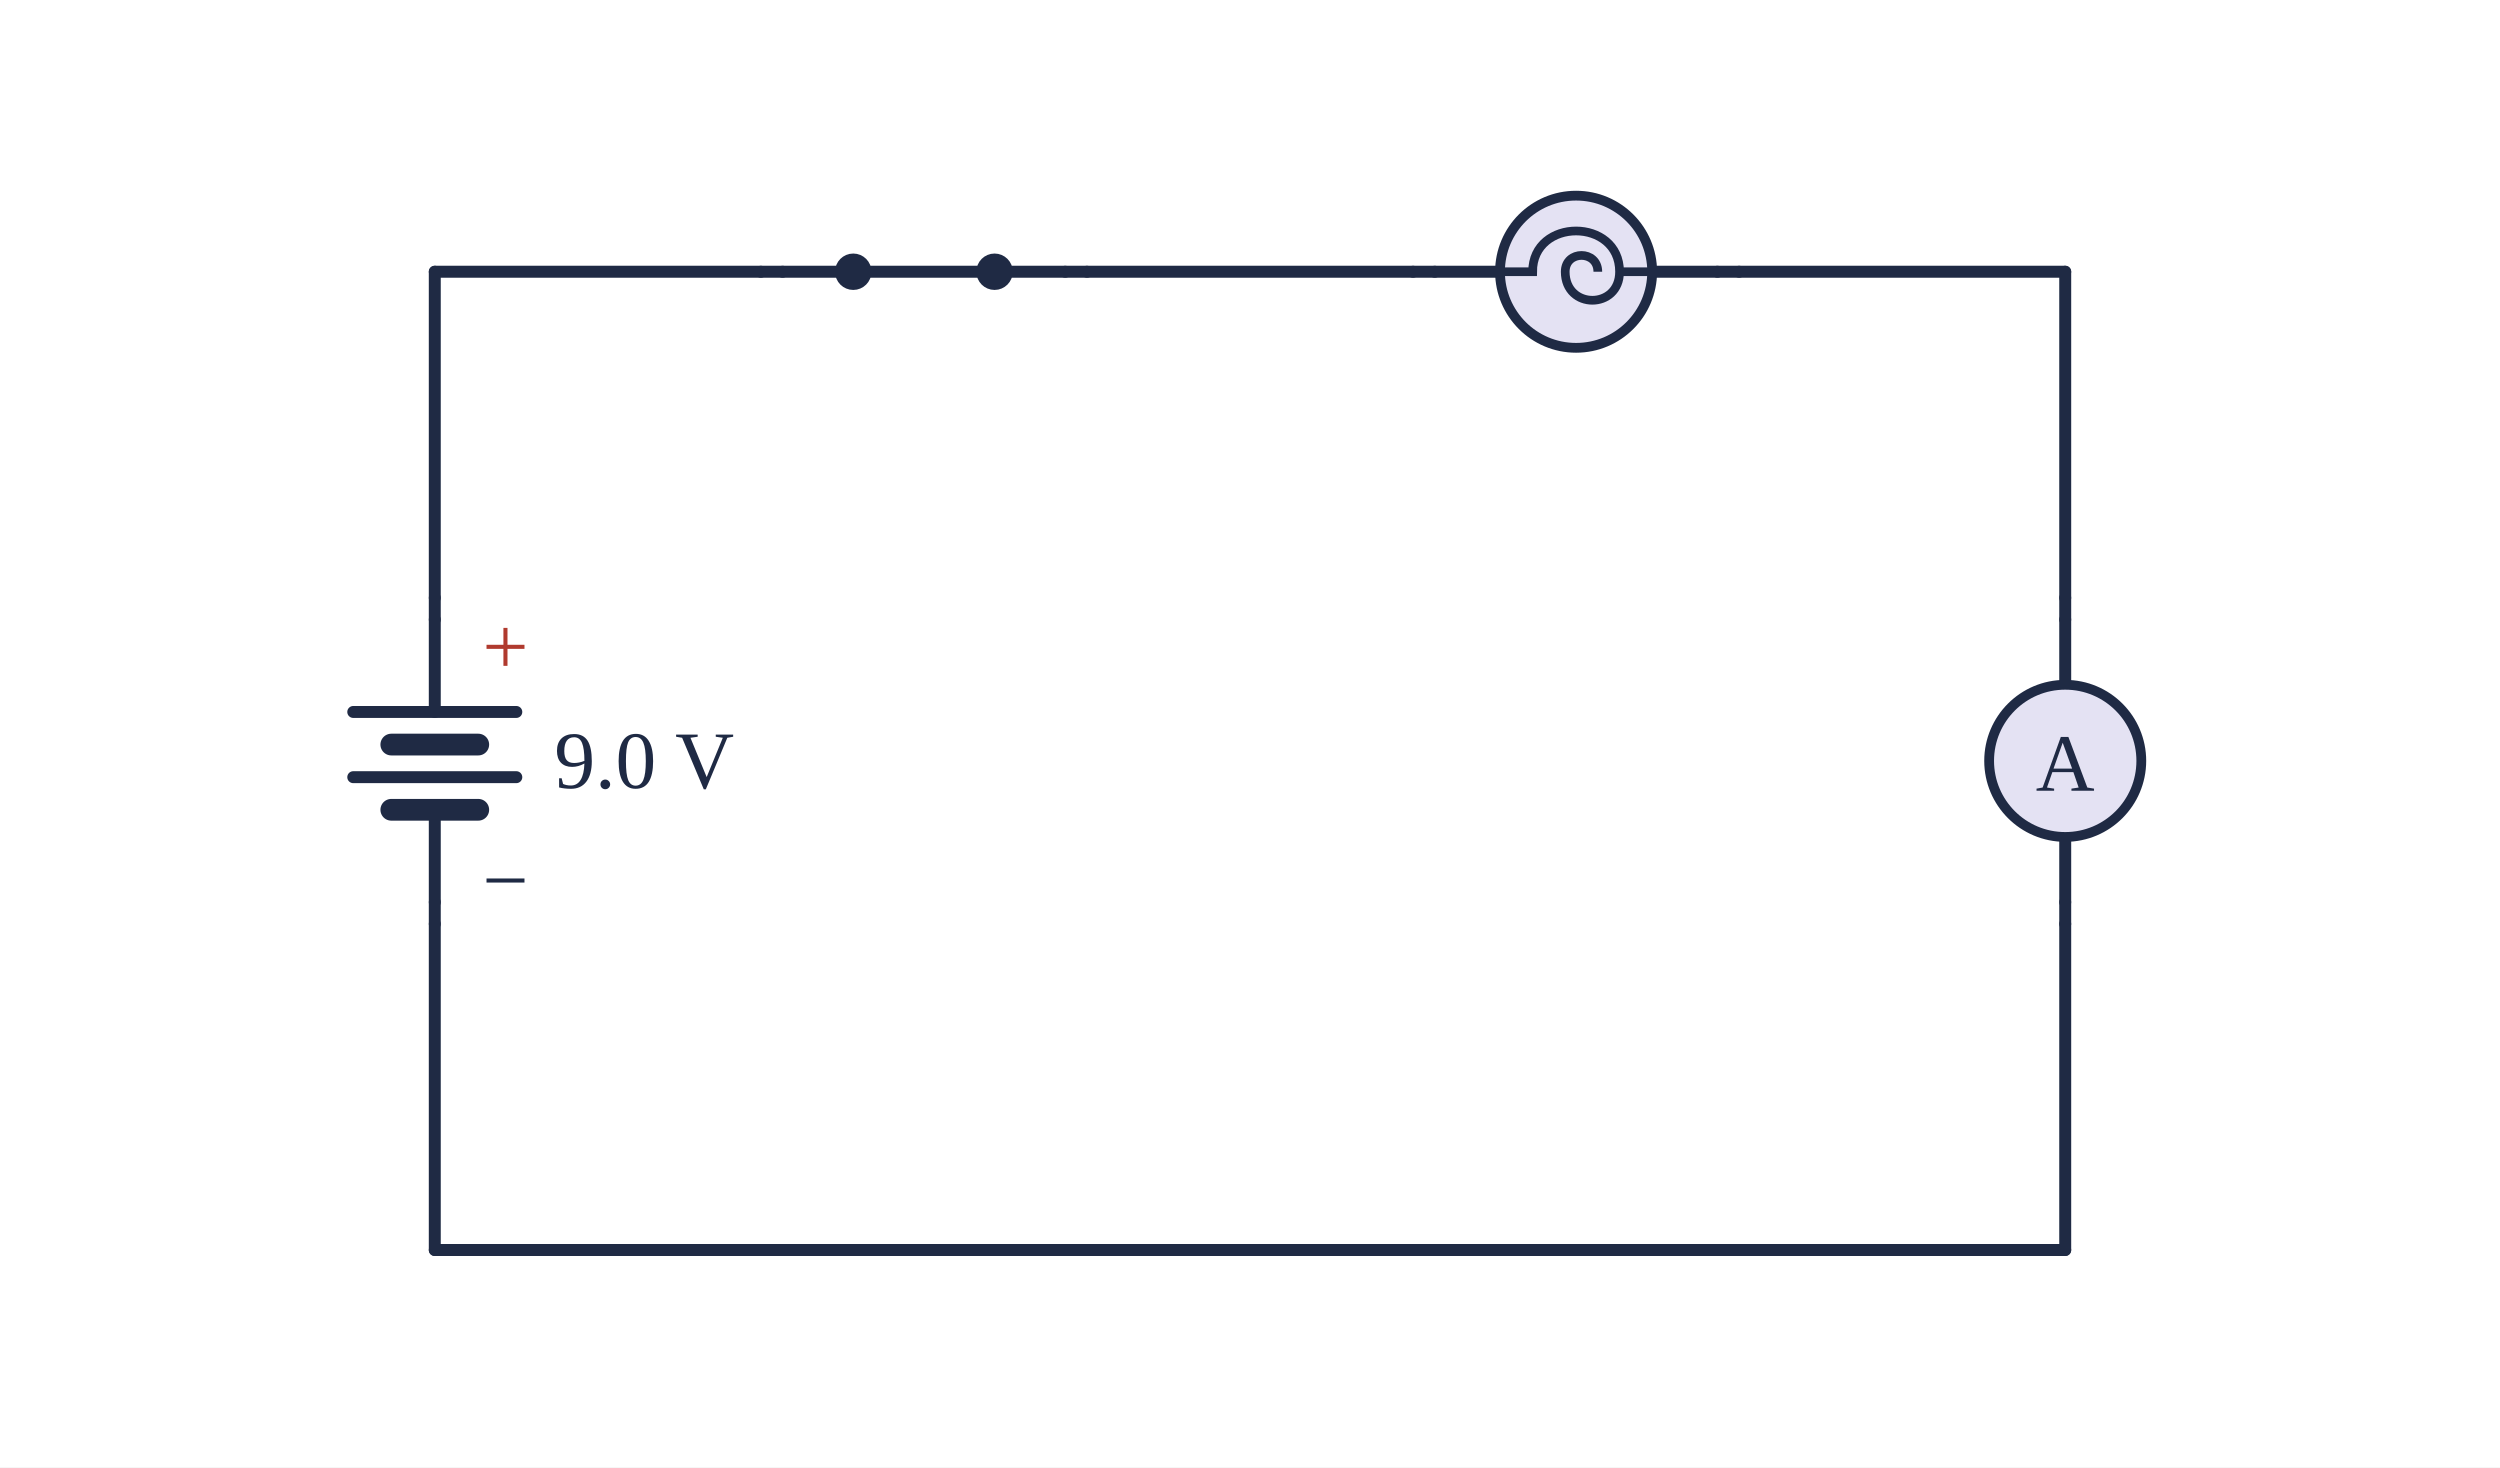
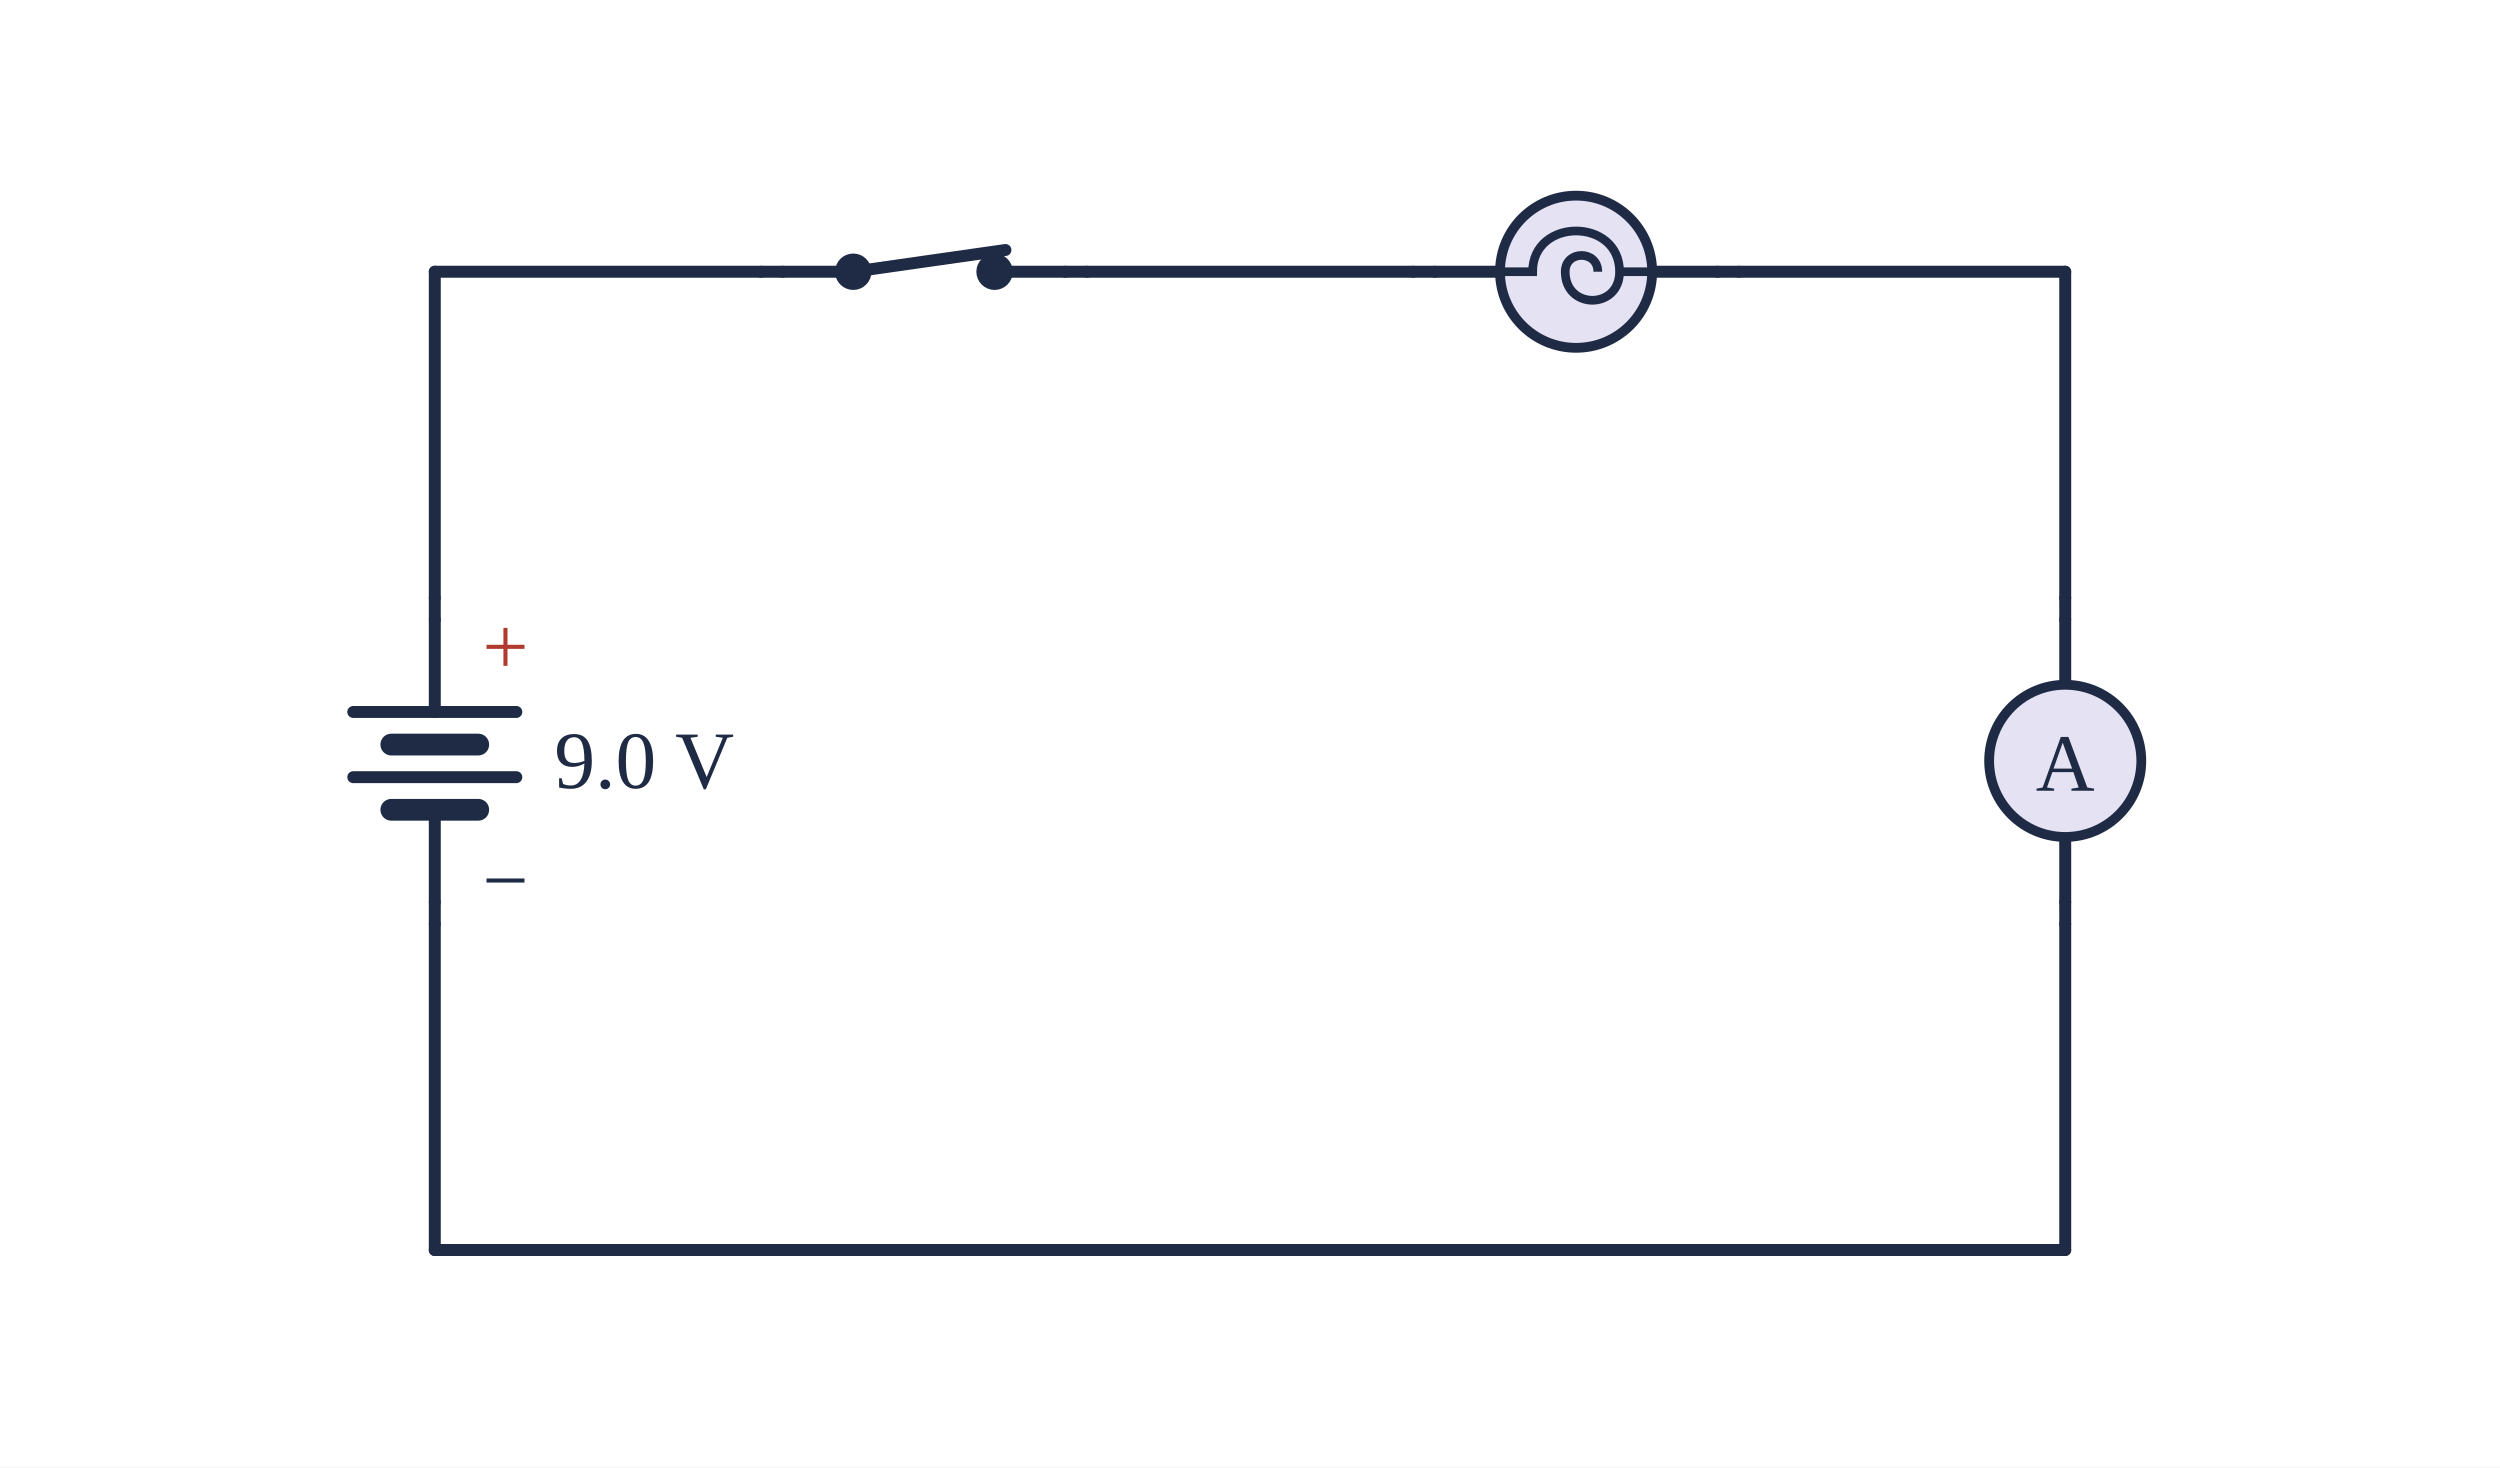
<svg xmlns="http://www.w3.org/2000/svg" viewBox="0 0 460 270" width="460" height="270">
  <rect width="460" height="270" fill="#fff" />
  <line x1="80.0" y1="50.0" x2="80.0" y2="110.0" stroke="#1f2a44" stroke-width="2.2" stroke-linecap="round" />
  <line x1="80.0" y1="110.0" x2="80.0" y2="114.0" stroke="#1f2a44" stroke-width="2.2" stroke-linecap="round" />
  <line x1="80.0" y1="166.0" x2="80.0" y2="170.0" stroke="#1f2a44" stroke-width="2.2" stroke-linecap="round" />
  <g transform="translate(80.0 140.0) rotate(90)">
    <line x1="-26.0" y1="0.0" x2="-9.0" y2="0.0" stroke="#1f2a44" stroke-width="2.2" stroke-linecap="round" />
    <line x1="9.0" y1="0.0" x2="26.0" y2="0.0" stroke="#1f2a44" stroke-width="2.2" stroke-linecap="round" />
    <line x1="-9.0" y1="-15.0" x2="-9.0" y2="15.0" stroke="#1f2a44" stroke-width="2.2" stroke-linecap="round" />
    <line x1="-3.0" y1="-8.0" x2="-3.0" y2="8.0" stroke="#1f2a44" stroke-width="4" stroke-linecap="round" />
    <line x1="3.0" y1="-15.0" x2="3.0" y2="15.0" stroke="#1f2a44" stroke-width="2.2" stroke-linecap="round" />
    <line x1="9.0" y1="-8.0" x2="9.0" y2="8.0" stroke="#1f2a44" stroke-width="4" stroke-linecap="round" />
  </g>
  <line x1="80.0" y1="170.0" x2="80.0" y2="230.0" stroke="#1f2a44" stroke-width="2.2" stroke-linecap="round" />
  <text x="93.0" y="124.0" text-anchor="middle" font-size="15" fill="#b03a2e" font-weight="normal" font-family="'Times New Roman',Times,serif">+</text>
  <text x="93.0" y="167.0" text-anchor="middle" font-size="15" fill="#1f2a44" font-weight="normal" font-family="'Times New Roman',Times,serif">−</text>
  <text x="102.0" y="145.0" text-anchor="start" font-size="15" fill="#1f2a44" font-weight="normal" font-family="'Times New Roman',Times,serif">9.0 V</text>
  <line x1="80.0" y1="50.0" x2="140.0" y2="50.0" stroke="#1f2a44" stroke-width="2.2" stroke-linecap="round" />
  <line x1="140.0" y1="50.0" x2="144.0" y2="50.0" stroke="#1f2a44" stroke-width="2.2" stroke-linecap="round" />
  <line x1="196.0" y1="50.0" x2="200.0" y2="50.0" stroke="#1f2a44" stroke-width="2.2" stroke-linecap="round" />
  <g transform="translate(170.0 50.0)">
    <line x1="-26.0" y1="0.0" x2="-13.0" y2="0.0" stroke="#1f2a44" stroke-width="2.2" stroke-linecap="round" />
    <line x1="13.0" y1="0.0" x2="26.0" y2="0.0" stroke="#1f2a44" stroke-width="2.2" stroke-linecap="round" />
    <circle cx="-13.0" cy="0.0" r="2.6" fill="#1f2a44" stroke="#1f2a44" stroke-width="1.5" />
    <circle cx="13.0" cy="0.0" r="2.6" fill="#1f2a44" stroke="#1f2a44" stroke-width="1.5" />
-     <line x1="-13.0" y1="0.0" x2="14.0" y2="0.0" stroke="#1f2a44" stroke-width="2.2" stroke-linecap="round" />
+     <line x1="-13.0" y1="0.0" x2="15.0" y2="-4.0" stroke="#1f2a44" stroke-width="2.2" stroke-linecap="round" />
  </g>
  <line x1="200.0" y1="50.0" x2="260.0" y2="50.0" stroke="#1f2a44" stroke-width="2.2" stroke-linecap="round" />
  <line x1="260.0" y1="50.0" x2="264.0" y2="50.0" stroke="#1f2a44" stroke-width="2.2" stroke-linecap="round" />
  <line x1="316.0" y1="50.0" x2="320.0" y2="50.0" stroke="#1f2a44" stroke-width="2.2" stroke-linecap="round" />
  <g transform="translate(290.0 50.0)">
    <line x1="-26.0" y1="0.0" x2="-14.0" y2="0.0" stroke="#1f2a44" stroke-width="2.2" stroke-linecap="round" />
    <line x1="14.0" y1="0.0" x2="26.0" y2="0.0" stroke="#1f2a44" stroke-width="2.2" stroke-linecap="round" />
    <circle cx="0" cy="0" r="14" fill="#e4e2f3" stroke="#1f2a44" stroke-width="1.8" />
    <path d="M -14 0 L -8 0 C -8 -10 8 -10 8 0 C 8 7 -2 7 -2 0 C -2 -4 4 -4 4 0 M 8 0 L 14 0" fill="none" stroke="#1f2a44" stroke-width="1.6" />
  </g>
  <line x1="320.0" y1="50.0" x2="380.0" y2="50.0" stroke="#1f2a44" stroke-width="2.2" stroke-linecap="round" />
  <line x1="380.0" y1="50.0" x2="380.0" y2="110.0" stroke="#1f2a44" stroke-width="2.2" stroke-linecap="round" />
  <line x1="380.0" y1="110.0" x2="380.0" y2="114.0" stroke="#1f2a44" stroke-width="2.2" stroke-linecap="round" />
  <line x1="380.0" y1="166.0" x2="380.0" y2="170.0" stroke="#1f2a44" stroke-width="2.2" stroke-linecap="round" />
  <g transform="translate(380.0 140.0) rotate(90)">
    <line x1="-26.0" y1="0.0" x2="-14.0" y2="0.0" stroke="#1f2a44" stroke-width="2.2" stroke-linecap="round" />
    <line x1="14.0" y1="0.0" x2="26.0" y2="0.0" stroke="#1f2a44" stroke-width="2.2" stroke-linecap="round" />
    <circle cx="0" cy="0" r="14" fill="#e4e2f3" stroke="#1f2a44" stroke-width="1.8" />
  </g>
  <text x="380.0" y="145.5" text-anchor="middle" font-size="15" fill="#1f2a44" font-weight="normal" font-family="'Times New Roman',Times,serif">A</text>
  <line x1="380.0" y1="170.0" x2="380.0" y2="230.0" stroke="#1f2a44" stroke-width="2.2" stroke-linecap="round" />
  <line x1="380.0" y1="230.0" x2="80.0" y2="230.0" stroke="#1f2a44" stroke-width="2.2" stroke-linecap="round" />
</svg>
